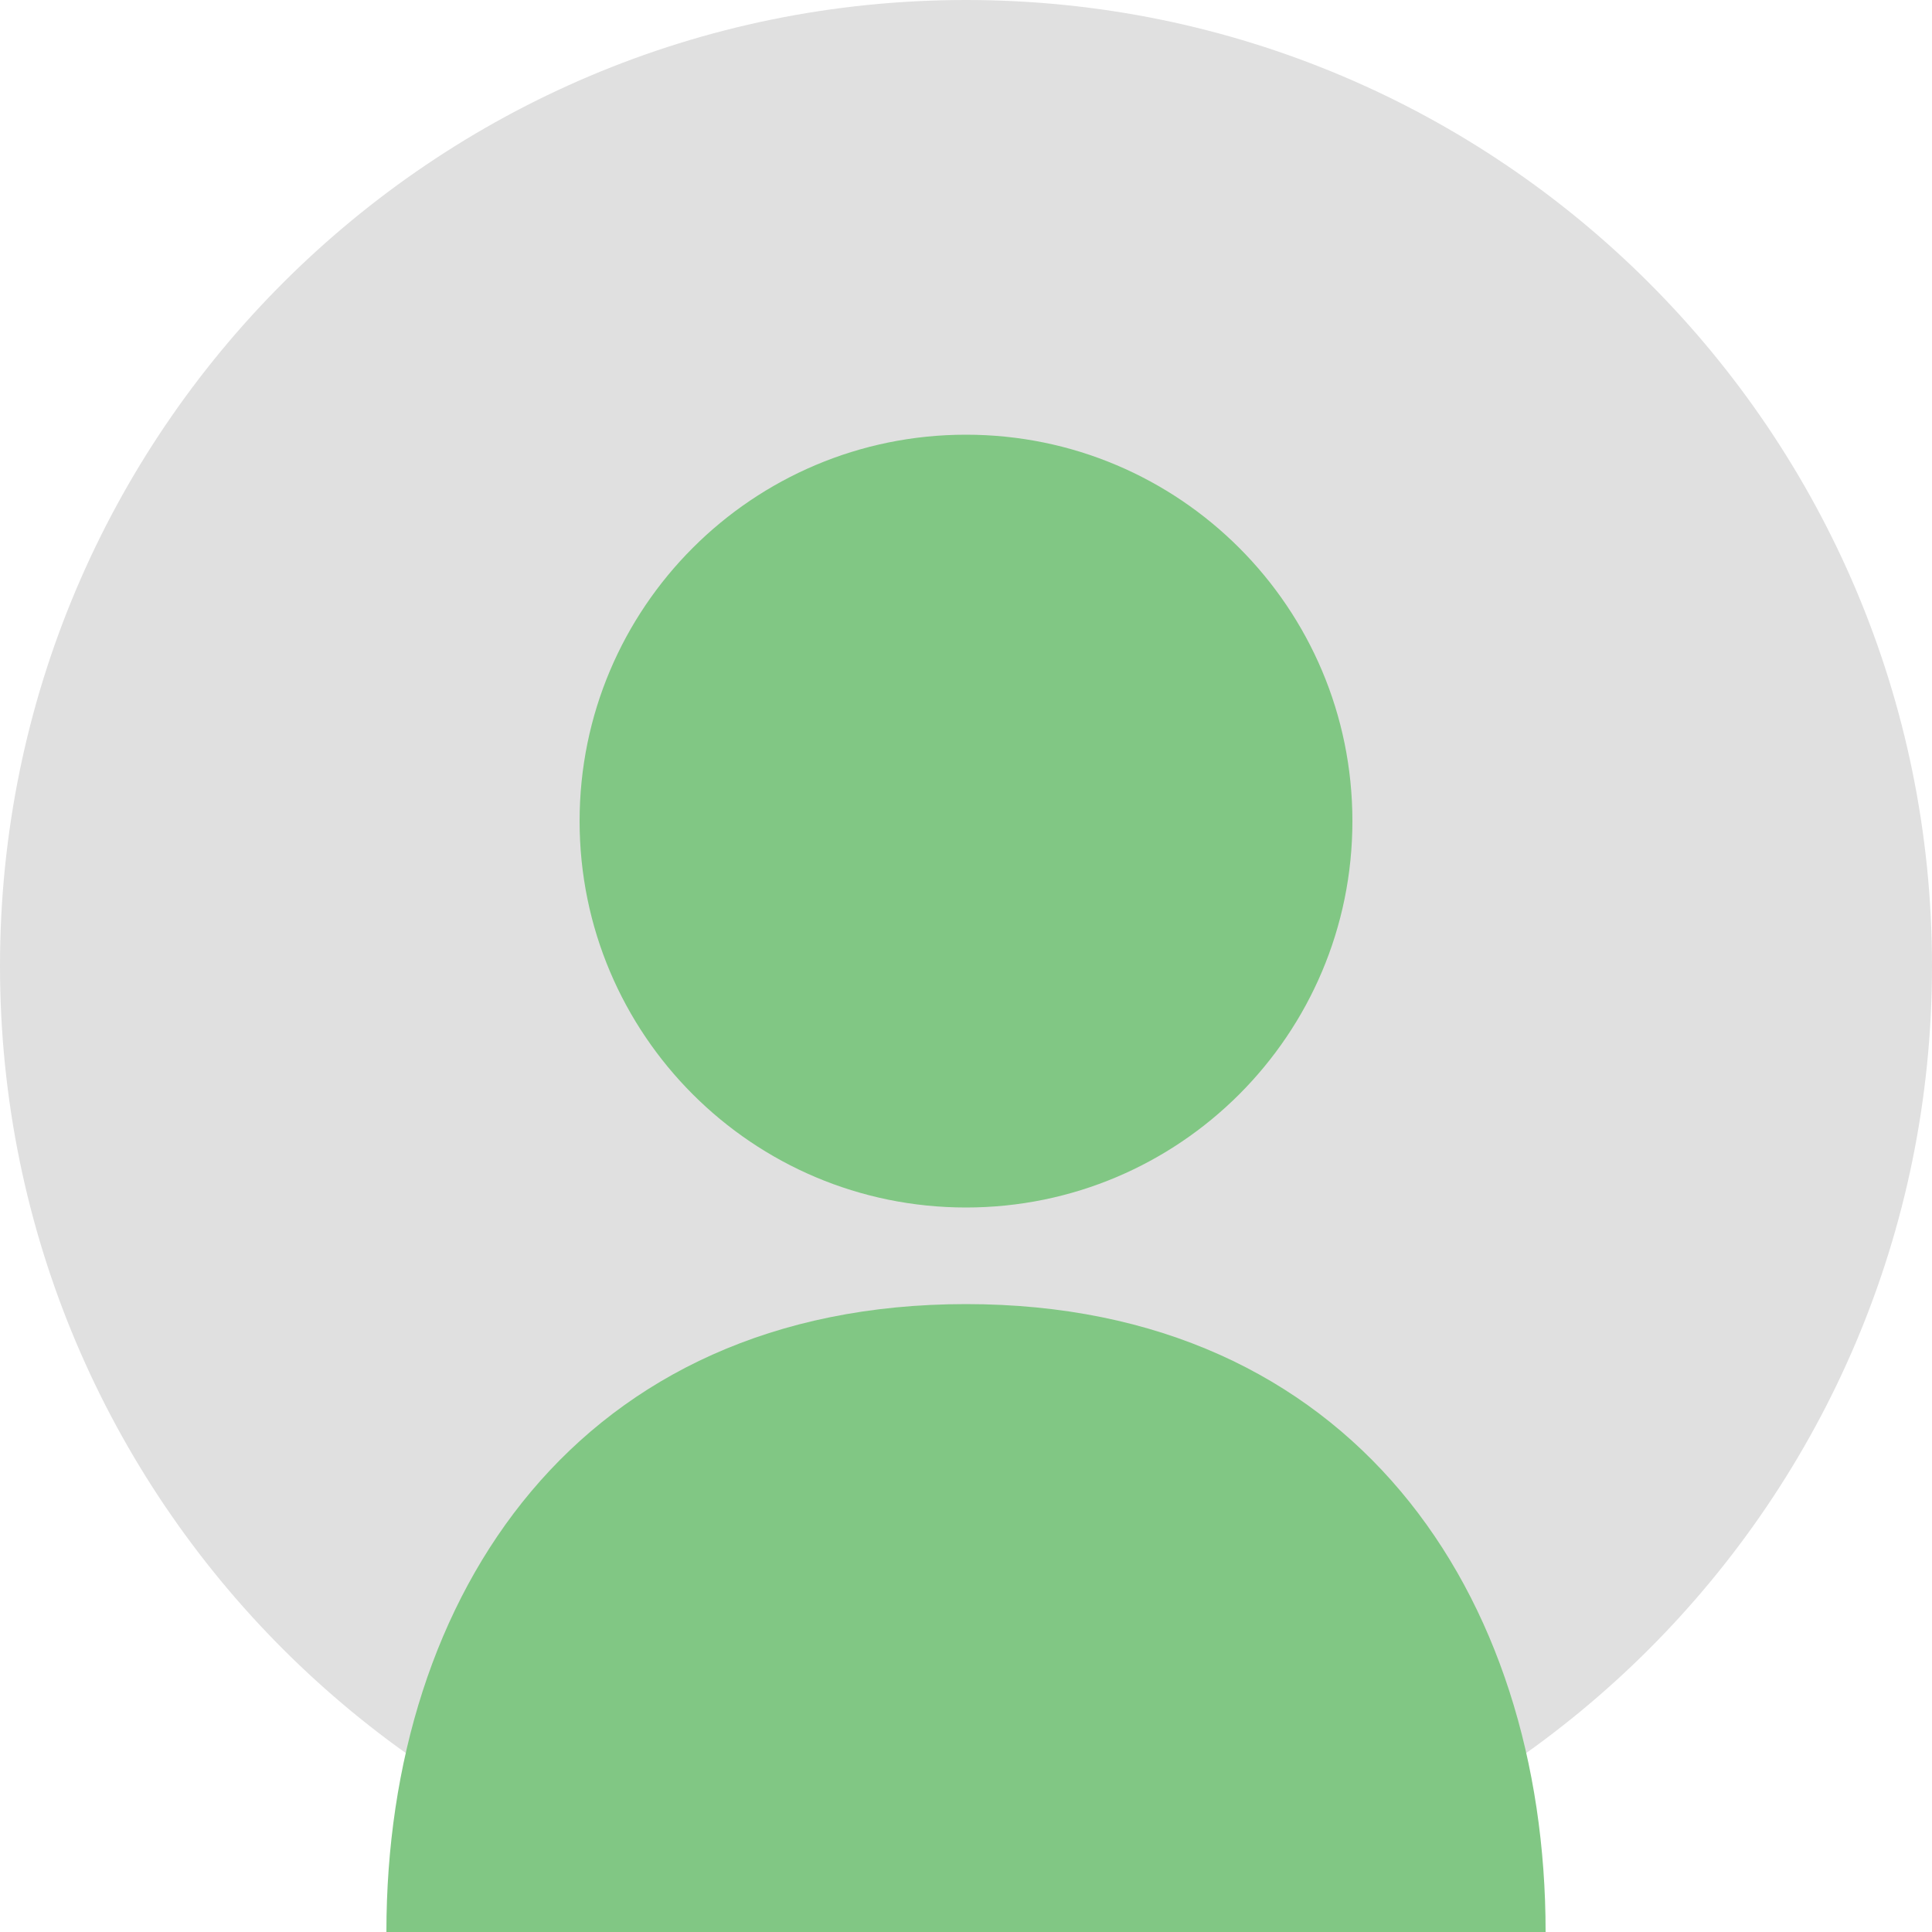
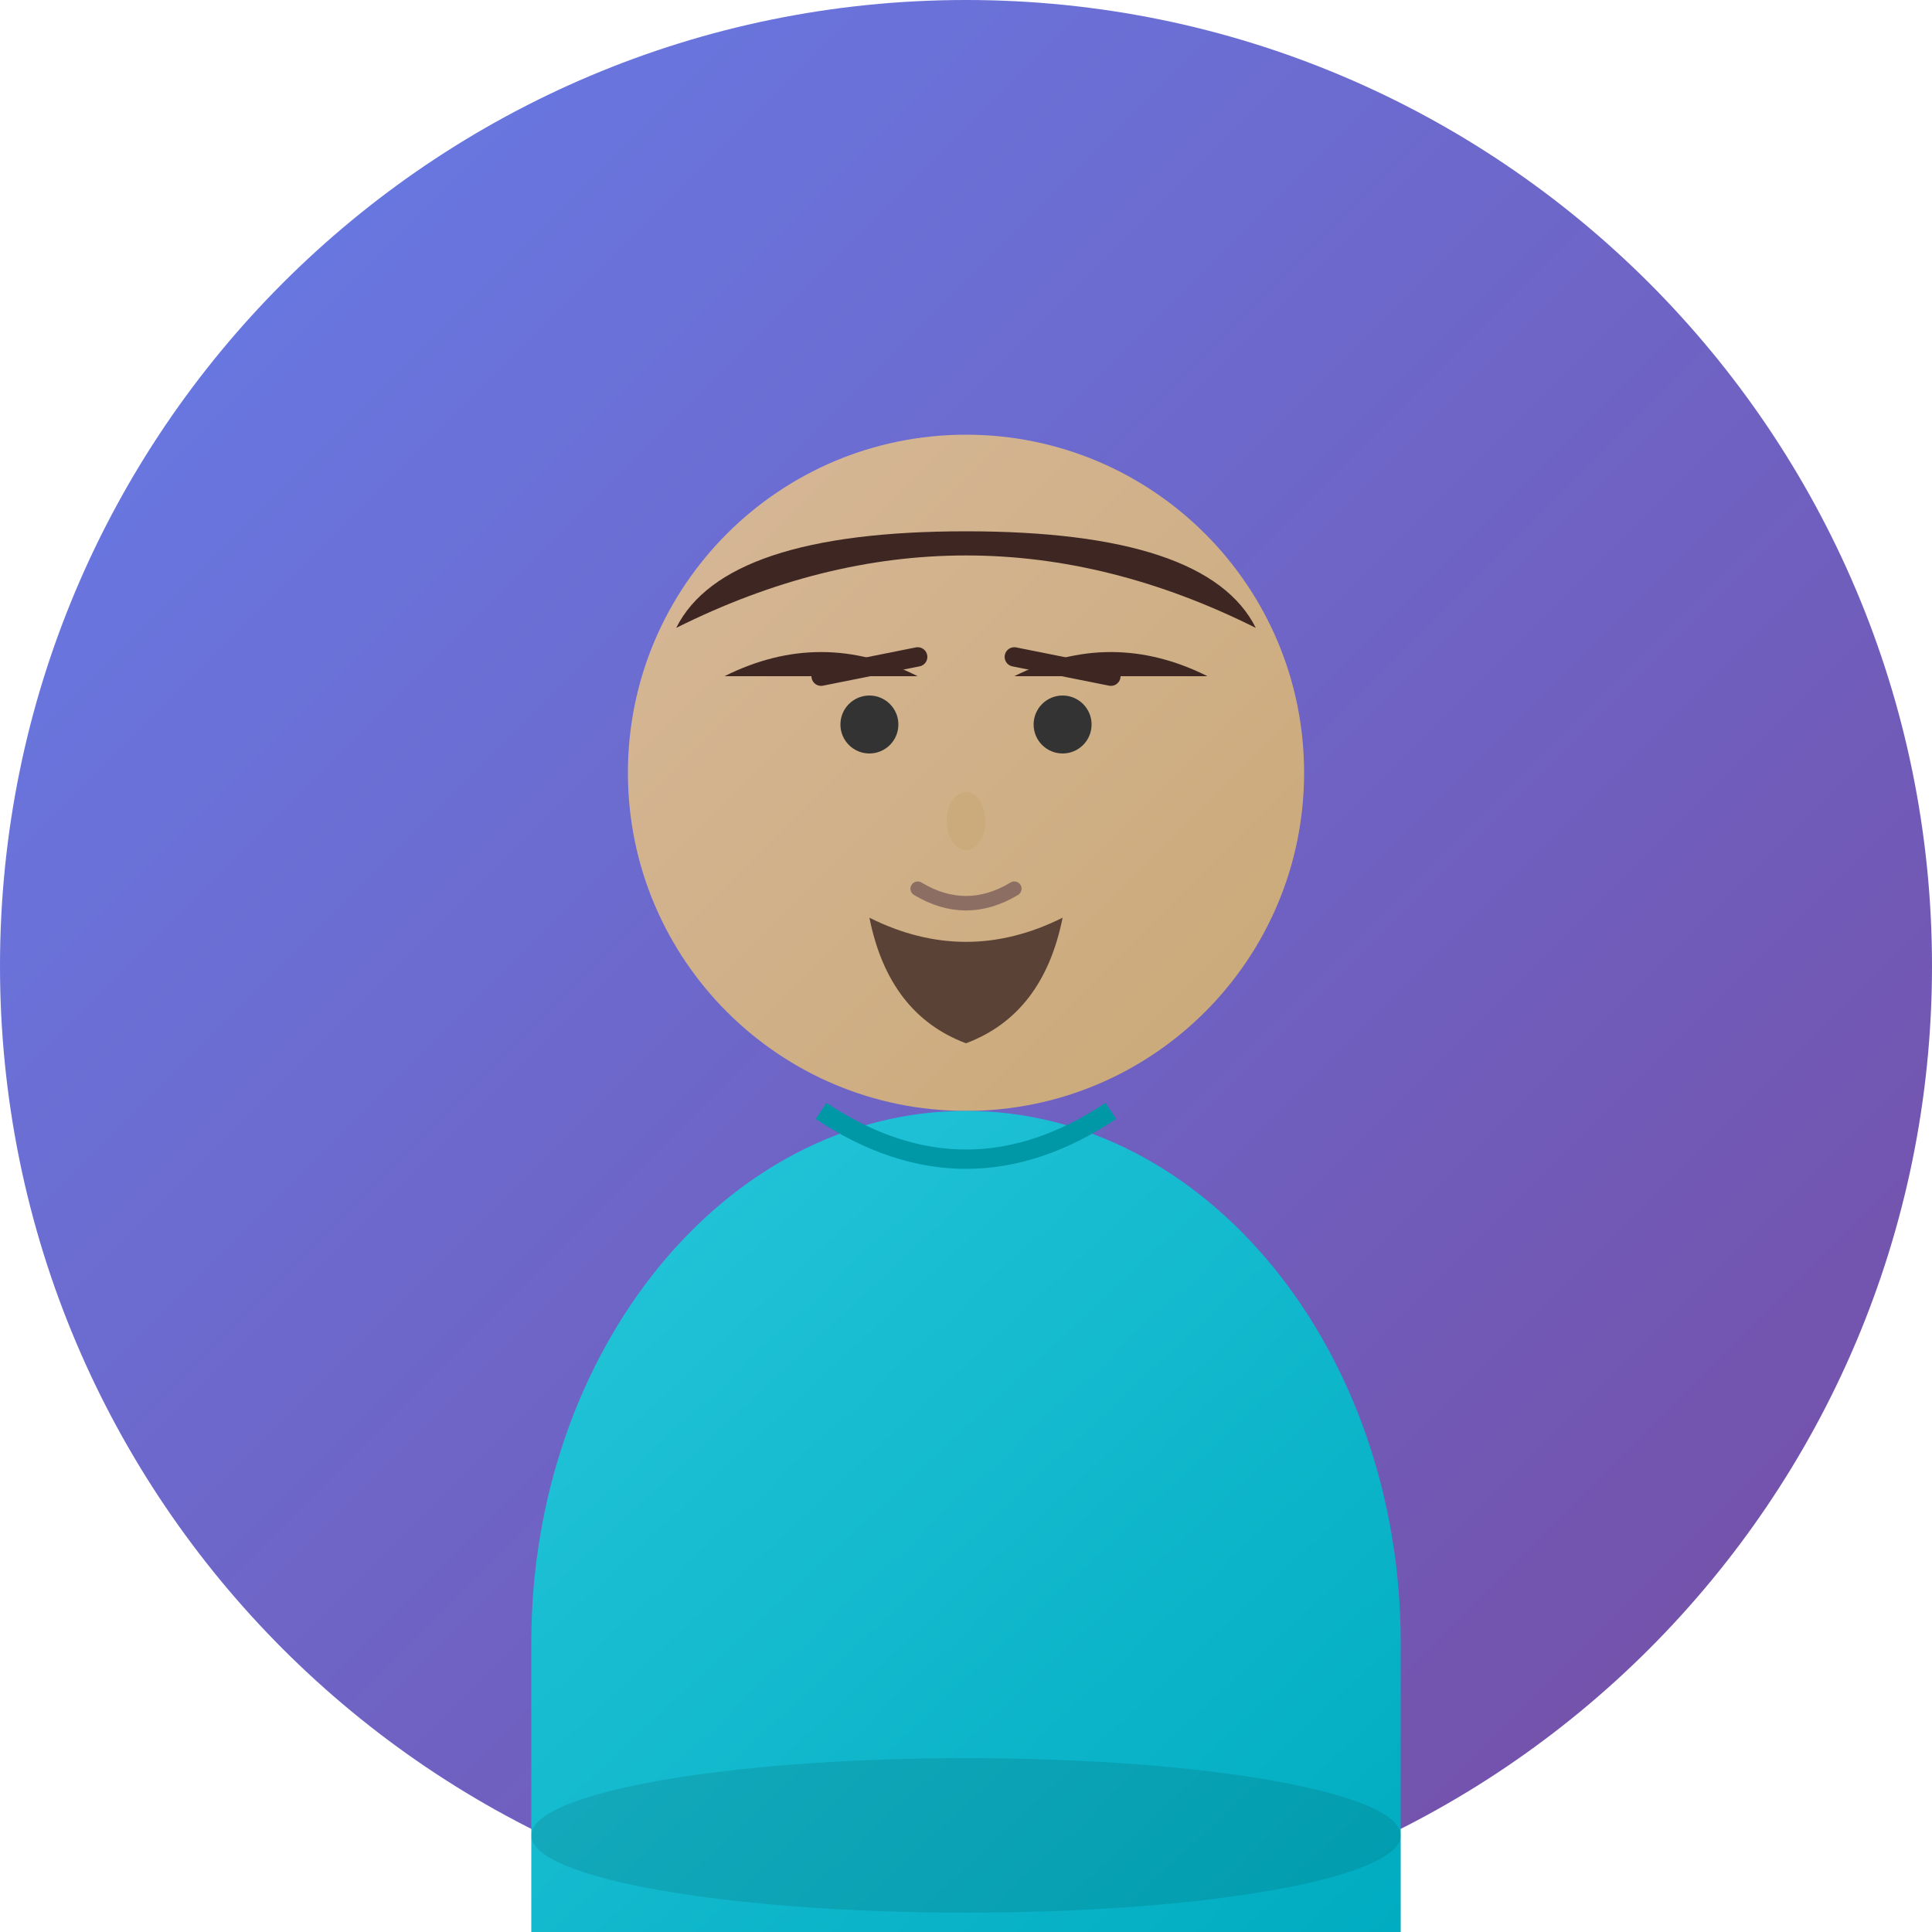
<svg xmlns="http://www.w3.org/2000/svg" viewBox="0 0 200 200" width="200" height="200">
-   <circle cx="100" cy="100" r="100" fill="#e0e0e0" />
-   <circle cx="100" cy="85" r="40" fill="#81c784" />
-   <path d="M100 135 C60 135 40 165 40 200 L160 200 C160 165 140 135 100 135 Z" fill="#81c784" />
+   <defs>
+     <linearGradient id="bgGradientM2" x1="0%" y1="0%" x2="100%" y2="100%">
+       <stop offset="0%" style="stop-color:#667eea;stop-opacity:1" />
+       <stop offset="100%" style="stop-color:#764ba2;stop-opacity:1" />
+     </linearGradient>
+     <linearGradient id="skinGradientM2" x1="0%" y1="0%" x2="100%" y2="100%">
+       <stop offset="0%" style="stop-color:#d7b899;stop-opacity:1" />
+       <stop offset="100%" style="stop-color:#c9a876;stop-opacity:1" />
+     </linearGradient>
+     <linearGradient id="shirtGradientM2" x1="0%" y1="0%" x2="100%" y2="100%">
+       <stop offset="0%" style="stop-color:#26c6da;stop-opacity:1" />
+       <stop offset="100%" style="stop-color:#00acc1;stop-opacity:1" />
+     </linearGradient>
+   </defs>
+   <circle cx="100" cy="100" r="100" fill="url(#bgGradientM2)" />
+   <circle cx="100" cy="80" r="35" fill="url(#skinGradientM2)" />
+   <path d="M70 65 Q100 50 130 65 Q125 55 100 55 Q75 55 70 65 Z" fill="#3e2723" />
+   <path d="M75 70 Q85 65 95 70" fill="#3e2723" />
+   <path d="M105 70 Q115 65 125 70" fill="#3e2723" />
+   <circle cx="90" cy="75" r="3" fill="#333" />
+   <circle cx="110" cy="75" r="3" fill="#333" />
+   <path d="M85 70 L95 68" stroke="#3e2723" stroke-width="2" stroke-linecap="round" />
+   <path d="M105 68 L115 70" stroke="#3e2723" stroke-width="2" stroke-linecap="round" />
+   <ellipse cx="100" cy="85" rx="2" ry="3" fill="#c9a876" opacity="0.7" />
+   <path d="M95 92 Q100 95 105 92" stroke="#8d6e63" stroke-width="1.5" fill="none" stroke-linecap="round" />
+   <path d="M90 95 Q100 100 110 95 Q108 105 100 108 Q92 105 90 95" fill="#3e2723" opacity="0.8" />
+   <path d="M100 115 C75 115 55 140 55 170 L55 200 L145 200 L145 170 C145 140 125 115 100 115 Z" fill="url(#shirtGradientM2)" />
+   <path d="M85 115 Q100 125 115 115" stroke="#0097a7" stroke-width="2" fill="none" />
+   <ellipse cx="100" cy="190" rx="45" ry="8" fill="#000" opacity="0.1" />
</svg>
